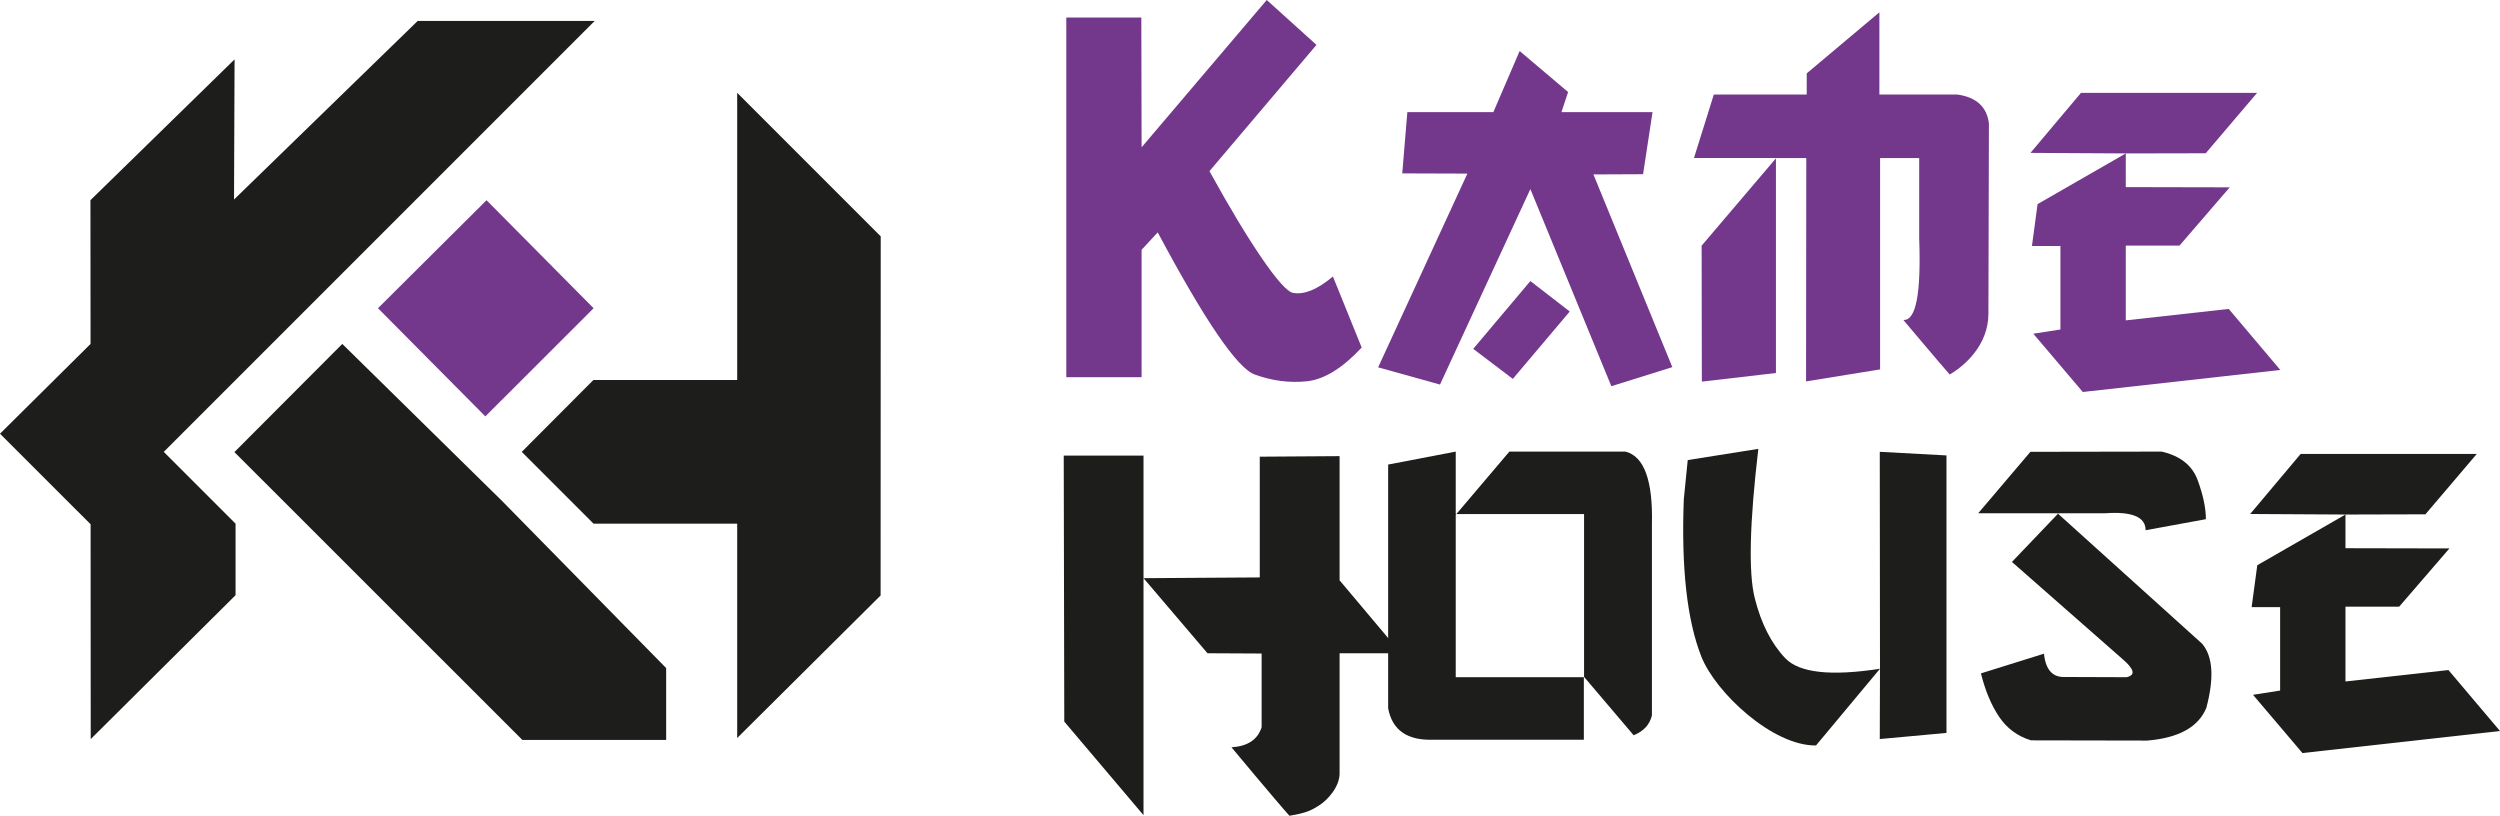
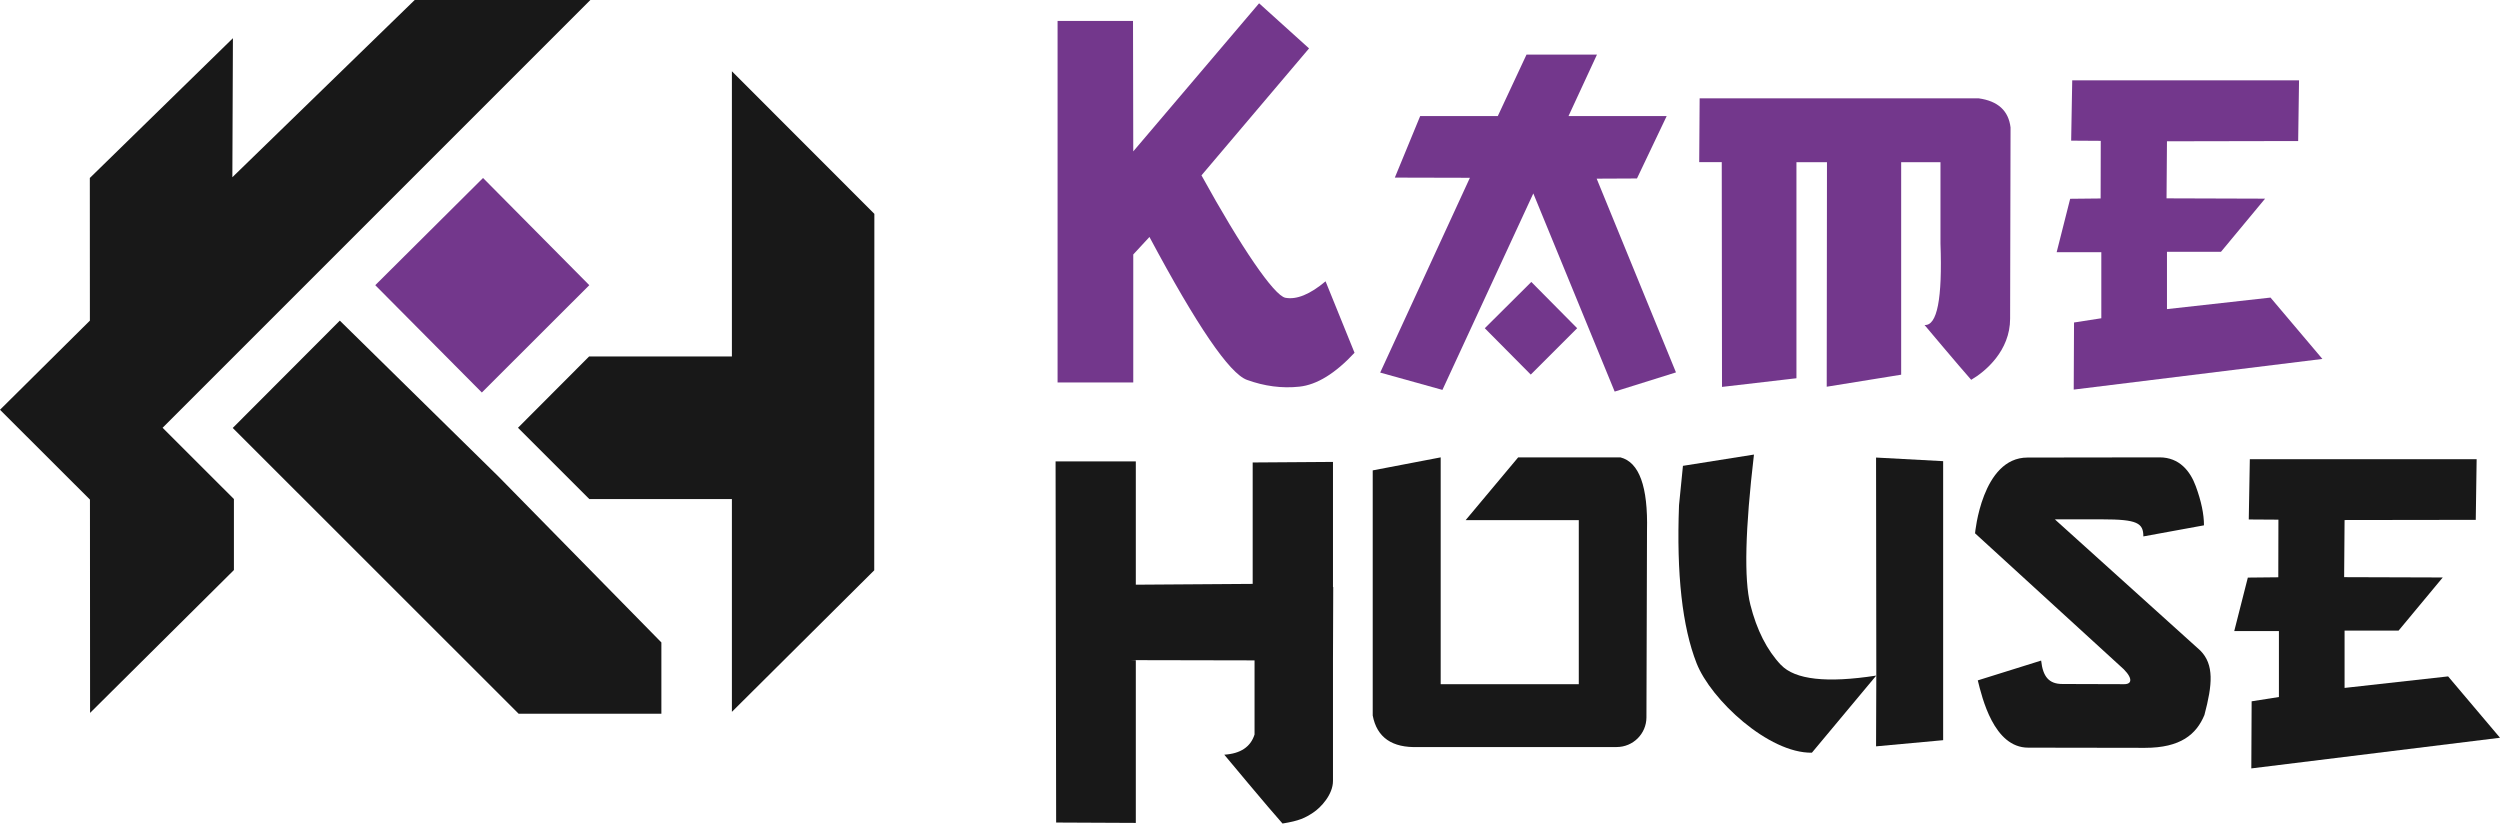
- <svg xmlns="http://www.w3.org/2000/svg" viewBox="0 0 457.21 149.19" width="914">
-   <path fill="#73378c" d="M231.67 0.00L240.76 8.21L221.19 31.30C228.40 44.41 234.40 53.18 236.44 53.56C238.49 53.95 240.93 52.95 243.77 50.57L249.03 63.56C245.52 67.33 242.18 69.39 239.01 69.73C235.83 70.06 232.65 69.65 229.46 68.49C226.27 67.33 220.36 58.67 211.73 42.50L208.78 45.68L208.78 68.98L195.01 68.98L195.01 3.21L208.73 3.21L208.78 26.94L231.67 0.00" />
-   <path fill="#73378c" d="M277.92 9.33L286.78 16.83L285.56 20.51L302.22 20.51L300.49 31.86L291.41 31.90L305.84 67.14L294.69 70.63L279.88 34.58L263.35 70.33L252.04 67.18L268.36 31.75L256.45 31.71L257.38 20.51L273.11 20.51L277.92 9.33" />
-   <path fill="#73378c" d="M279.88 51.40L287.08 56.97L276.67 69.29L269.43 63.80L279.88 51.40" />
-   <path fill="#73378c" d="M330.42 13.42L343.71 2.25L343.71 17.29L357.97 17.29C361.45 17.78 363.37 19.54 363.74 22.58L363.65 57.36C363.65 63.21 359.15 67.00 356.57 68.49C354.32 65.93 348.09 58.51 348.09 58.51C350.39 58.69 351.35 53.75 350.99 43.67L350.99 28.91L343.84 28.91L343.84 67.56L330.30 69.75L330.34 28.91L324.79 28.91L324.79 68.22L311.24 69.79L311.20 44.93L324.84 28.90L309.80 28.90L313.43 17.29L330.42 17.29L330.42 13.42" />
-   <path fill="#73378c" d="M380.58 16.98L412.79 16.98L403.39 28.03L388.77 28.06L388.77 34.22L407.78 34.26L398.59 44.92L388.77 44.92L388.77 58.59L407.60 56.50L417.03 67.66L380.91 71.69L371.86 61.03L376.82 60.26L376.82 44.99L371.61 44.99L372.64 37.33L388.77 28.06L371.34 27.96L380.58 16.98" />
-   <path fill="#1d1d1b" d="M194.54 83.32L209.13 83.32L209.13 105.74L230.39 105.60L230.39 83.52L244.99 83.42L244.99 106.18L245.03 106.18L256.21 119.47L244.99 119.47L244.99 141.44C244.99 143.91 242.81 146.27 241.36 147.22C239.91 148.17 238.89 148.69 235.82 149.19C233.47 146.59 225.22 136.67 225.22 136.67C228.19 136.48 230.02 135.25 230.73 133.00L230.73 119.52L220.83 119.47L209.13 105.73L209.13 149.08L194.64 131.97L194.54 83.32" />
-   <path fill="#1d1d1b" d="M321.57 82.09C319.97 95.67 319.75 104.78 320.92 109.40C322.08 114.03 323.94 117.68 326.49 120.37C329.04 123.05 334.82 123.70 343.82 122.30L343.78 82.63L355.98 83.29L355.98 134.04L343.78 135.16L343.82 122.30L332.12 136.33C324.24 136.46 313.75 126.69 311.14 120.06C308.53 113.42 307.46 103.84 307.94 91.31L308.66 84.14L321.57 82.09" />
-   <path fill="#1d1d1b" d="M371.33 82.63L395.34 82.59C398.73 83.37 400.93 85.11 401.92 87.82C402.92 90.54 403.42 92.91 403.42 94.95L392.40 96.97C392.40 94.54 389.92 93.51 384.95 93.87L376.29 93.87L402.74 117.73C404.71 120.06 404.96 123.97 403.50 129.47C402.04 132.98 398.44 134.97 392.69 135.44L371.45 135.40C368.98 134.65 367.03 133.21 365.60 131.08C364.17 128.95 363.07 126.31 362.28 123.15L373.81 119.55C374.11 122.50 375.40 123.92 377.68 123.81L388.91 123.85C390.62 123.49 390.34 122.35 388.07 120.44L367.95 102.77L376.45 93.87L361.78 93.87L371.33 82.63" />
-   <path fill="#1d1d1b" d="M420.75 83.02L452.96 83.02L443.57 94.06L428.95 94.10L428.95 100.26L447.96 100.30L438.77 110.95L428.95 110.95L428.95 124.63L447.78 122.54L457.21 133.69L421.08 137.72L412.04 127.07L417.00 126.29L417.00 111.03L411.79 111.03L412.82 103.37L428.95 94.10L411.52 94.00L420.75 83.02" />
-   <path fill="#1d1d1b" d="M289.70 123.79L298.77 134.47C300.58 133.74 301.71 132.53 302.11 130.83L302.11 95.92C302.31 87.91 300.70 83.47 297.28 82.59L276.04 82.59L266.34 94.02L289.70 94.02L289.70 123.79" />
-   <path fill="#1d1d1b" d="M289.66 123.85L266.23 123.85L266.23 94.13L266.34 94.02L266.23 94.02L266.23 82.59L253.87 84.96L253.87 129.55C254.63 133.55 257.39 135.46 262.15 135.28L289.66 135.28L289.66 123.85" />
-   <path fill="#1d1d1b" d="M108.55 95.77L95.42 82.64L108.52 69.50L134.82 69.50L134.82 16.97L161.07 43.23L161.05 108.90L134.82 134.97L134.82 95.77L108.55 95.77" />
-   <path fill="#1d1d1b" d="M121.83 135.32L95.53 135.32L42.87 82.68L62.60 62.90L91.86 91.66L121.83 122.18L121.83 135.32" />
-   <path fill="#73378c" d="M88.98 36.62L108.56 56.37L88.76 76.15L69.13 56.37L88.98 36.62" />
-   <path fill="#1d1d1b" d="M108.76 3.83L76.39 3.83L42.80 36.49L42.90 10.86L16.54 36.61L16.56 62.90L0.00 79.32L16.57 95.88L16.59 135.17L43.08 108.85L43.08 95.77L29.95 82.64L102.01 10.58L108.76 3.83" />
+ <svg xmlns="http://www.w3.org/2000/svg" viewBox="0 0 401.32 132.18" width="803">
+   <polygon fill="#181818" points="94.6 80.11 83.15 68.67 94.57 57.22 117.49 57.22 117.49 11.44 140.36 34.33 140.34 91.55 117.49 114.27 117.49 80.11 94.6 80.11" />
+   <polygon fill="#181818" points="106.17 114.57 83.25 114.57 37.36 68.7 54.55 51.47 80.05 76.53 106.17 103.13 106.17 114.57" />
+   <polygon fill="#73378c" points="77.54 28.57 94.6 45.78 77.35 63.01 60.24 45.78 77.54 28.57" />
+   <polygon fill="#181818" points="94.77 0 66.57 0 37.3 28.45 37.39 6.13 14.42 28.57 14.43 51.47 0 65.78 14.44 80.2 14.46 114.44 37.55 91.51 37.55 80.11 26.1 68.67 88.89 5.88 94.77 0" />
+   <path fill="#73378c" d="M206.34,47.8c-1.81-.34-7.1-8.08-13.47-19.65l17.27-20.38-8.02-7.24-20.2,23.77-.04-20.94h-12.11v58.04h12.15v-20.55l2.6-2.81c7.62,14.27,12.84,21.92,15.65,22.94,2.81,1.02,5.62,1.39,8.42,1.09,2.8-.3,5.75-2.11,8.85-5.44l-4.65-11.47c-2.5,2.1-4.66,2.98-6.46,2.64Z" />
+   <polygon fill="#73378c" points="262.78 28.65 267.55 18.63 251.79 18.63 256.36 8.76 245.05 8.76 240.44 18.63 227.98 18.63 223.91 28.51 235.96 28.54 221.56 59.81 231.55 62.59 246.14 31.05 259.2 62.86 269.04 59.78 256.31 28.68 262.78 28.65" />
+   <path fill="#73378c" d="M317.67,15.79h-44.83l-.07,10.24h3.62l.04,36.08,11.95-1.39V26.04h4.9l-.04,36.04,11.95-1.93V26.04h6.31v13.03c.32,8.89-.53,13.26-2.56,13.1,0,0,5.5,6.55,7.49,8.8,2.28-1.32,6.25-4.66,6.25-9.82l.07-30.69c-.32-2.68-2.02-4.24-5.09-4.67Z" />
+   <polygon fill="#73378c" points="332.94 51.77 332.89 62.54 372.81 57.62 364.48 47.77 347.86 49.62 347.86 40.42 356.53 40.42 363.61 31.89 347.79 31.84 347.86 22.68 368.92 22.64 369.06 12.9 332.65 12.9 332.48 22.58 337.23 22.61 337.21 31.86 332.32 31.91 330.15 40.49 337.32 40.49 337.32 51.09 332.94 51.77" />
+   <polygon fill="#73378c" points="238.35 52.69 245.73 60.13 253.18 52.69 245.82 45.26 238.35 52.69" />
+   <polygon fill="#181818" points="361.45 112.58 361.4 123.35 401.32 118.43 392.99 108.58 376.37 110.43 376.37 101.23 385.04 101.23 392.13 92.7 376.3 92.65 376.37 83.48 397.43 83.45 397.57 73.71 361.16 73.71 360.99 83.39 365.75 83.42 365.73 92.67 360.84 92.72 358.66 101.3 365.83 101.3 365.83 111.89 361.45 112.58" />
+   <path fill="#181818" d="M213.97,74.15l-12.88.09v19.49l-18.76.13v-19.79h-12.88l.09,57.97,12.79.06v-26.1s-.83-.03-.83-.03l19.89.04v11.9c-.63,1.99-2.25,3.07-4.86,3.24,0,0,7.28,8.75,9.35,11.05,2.71-.44,3.62-.9,4.9-1.74,1.28-.84,3.2-2.92,3.2-5.1v-19.39l.04-11.73h-.04v-20.09Z" />
+   <path fill="#181818" d="M285.9,106.75c-2.25-2.37-3.89-5.6-4.92-9.68-1.03-4.08-.83-12.11.58-24.1l-11.4,1.81-.63,6.32c-.42,11.06.52,19.51,2.82,25.37s11.56,14.47,18.51,14.36l10.33-12.38c-7.94,1.23-13.04.66-15.29-1.71Z" />
+   <polygon fill="#181818" points="301.2 108.46 301.16 119.81 311.93 118.82 311.93 74.03 301.16 73.45 301.2 108.46" />
+   <path fill="#181818" d="M260.12,73.42h-16.41l-8.42,10.06v.02h18.15v26.33h-22.17v-25.1h0v-1.64h0v-9.67l-10.91,2.09v39.35c.67,3.53,3.11,5.22,7.31,5.06h31.85c2.63,0,4.77-2.12,4.78-4.76.04-9.7.09-29.98.09-29.98.17-7.07-1.25-10.99-4.27-11.76Z" />
+   <path fill="#181818" d="M329.88,83.39h-.04s0-.02,0-.02h.02l.02.02.12-.02h7.5c5.58,0,6.57.59,6.57,2.74l9.73-1.78c0-1.8-.44-3.9-1.32-6.29-.88-2.39-2.61-4.62-5.81-4.62l-21.2.03c-7.33,0-8.42,12.16-8.42,12.16l23.2,21.21c2.01,1.69,2.27,3.01.74,3.01l-9.91-.03c-2.16,0-3.14-1.16-3.42-3.76l-10.17,3.18c.69,2.78,2.57,10.8,8.09,10.8l18.75.03c5.72,0,8.25-2.17,9.54-5.27,1.29-4.85,1.59-8.1-.67-10.36l-23.33-21.04Z" />
</svg>
